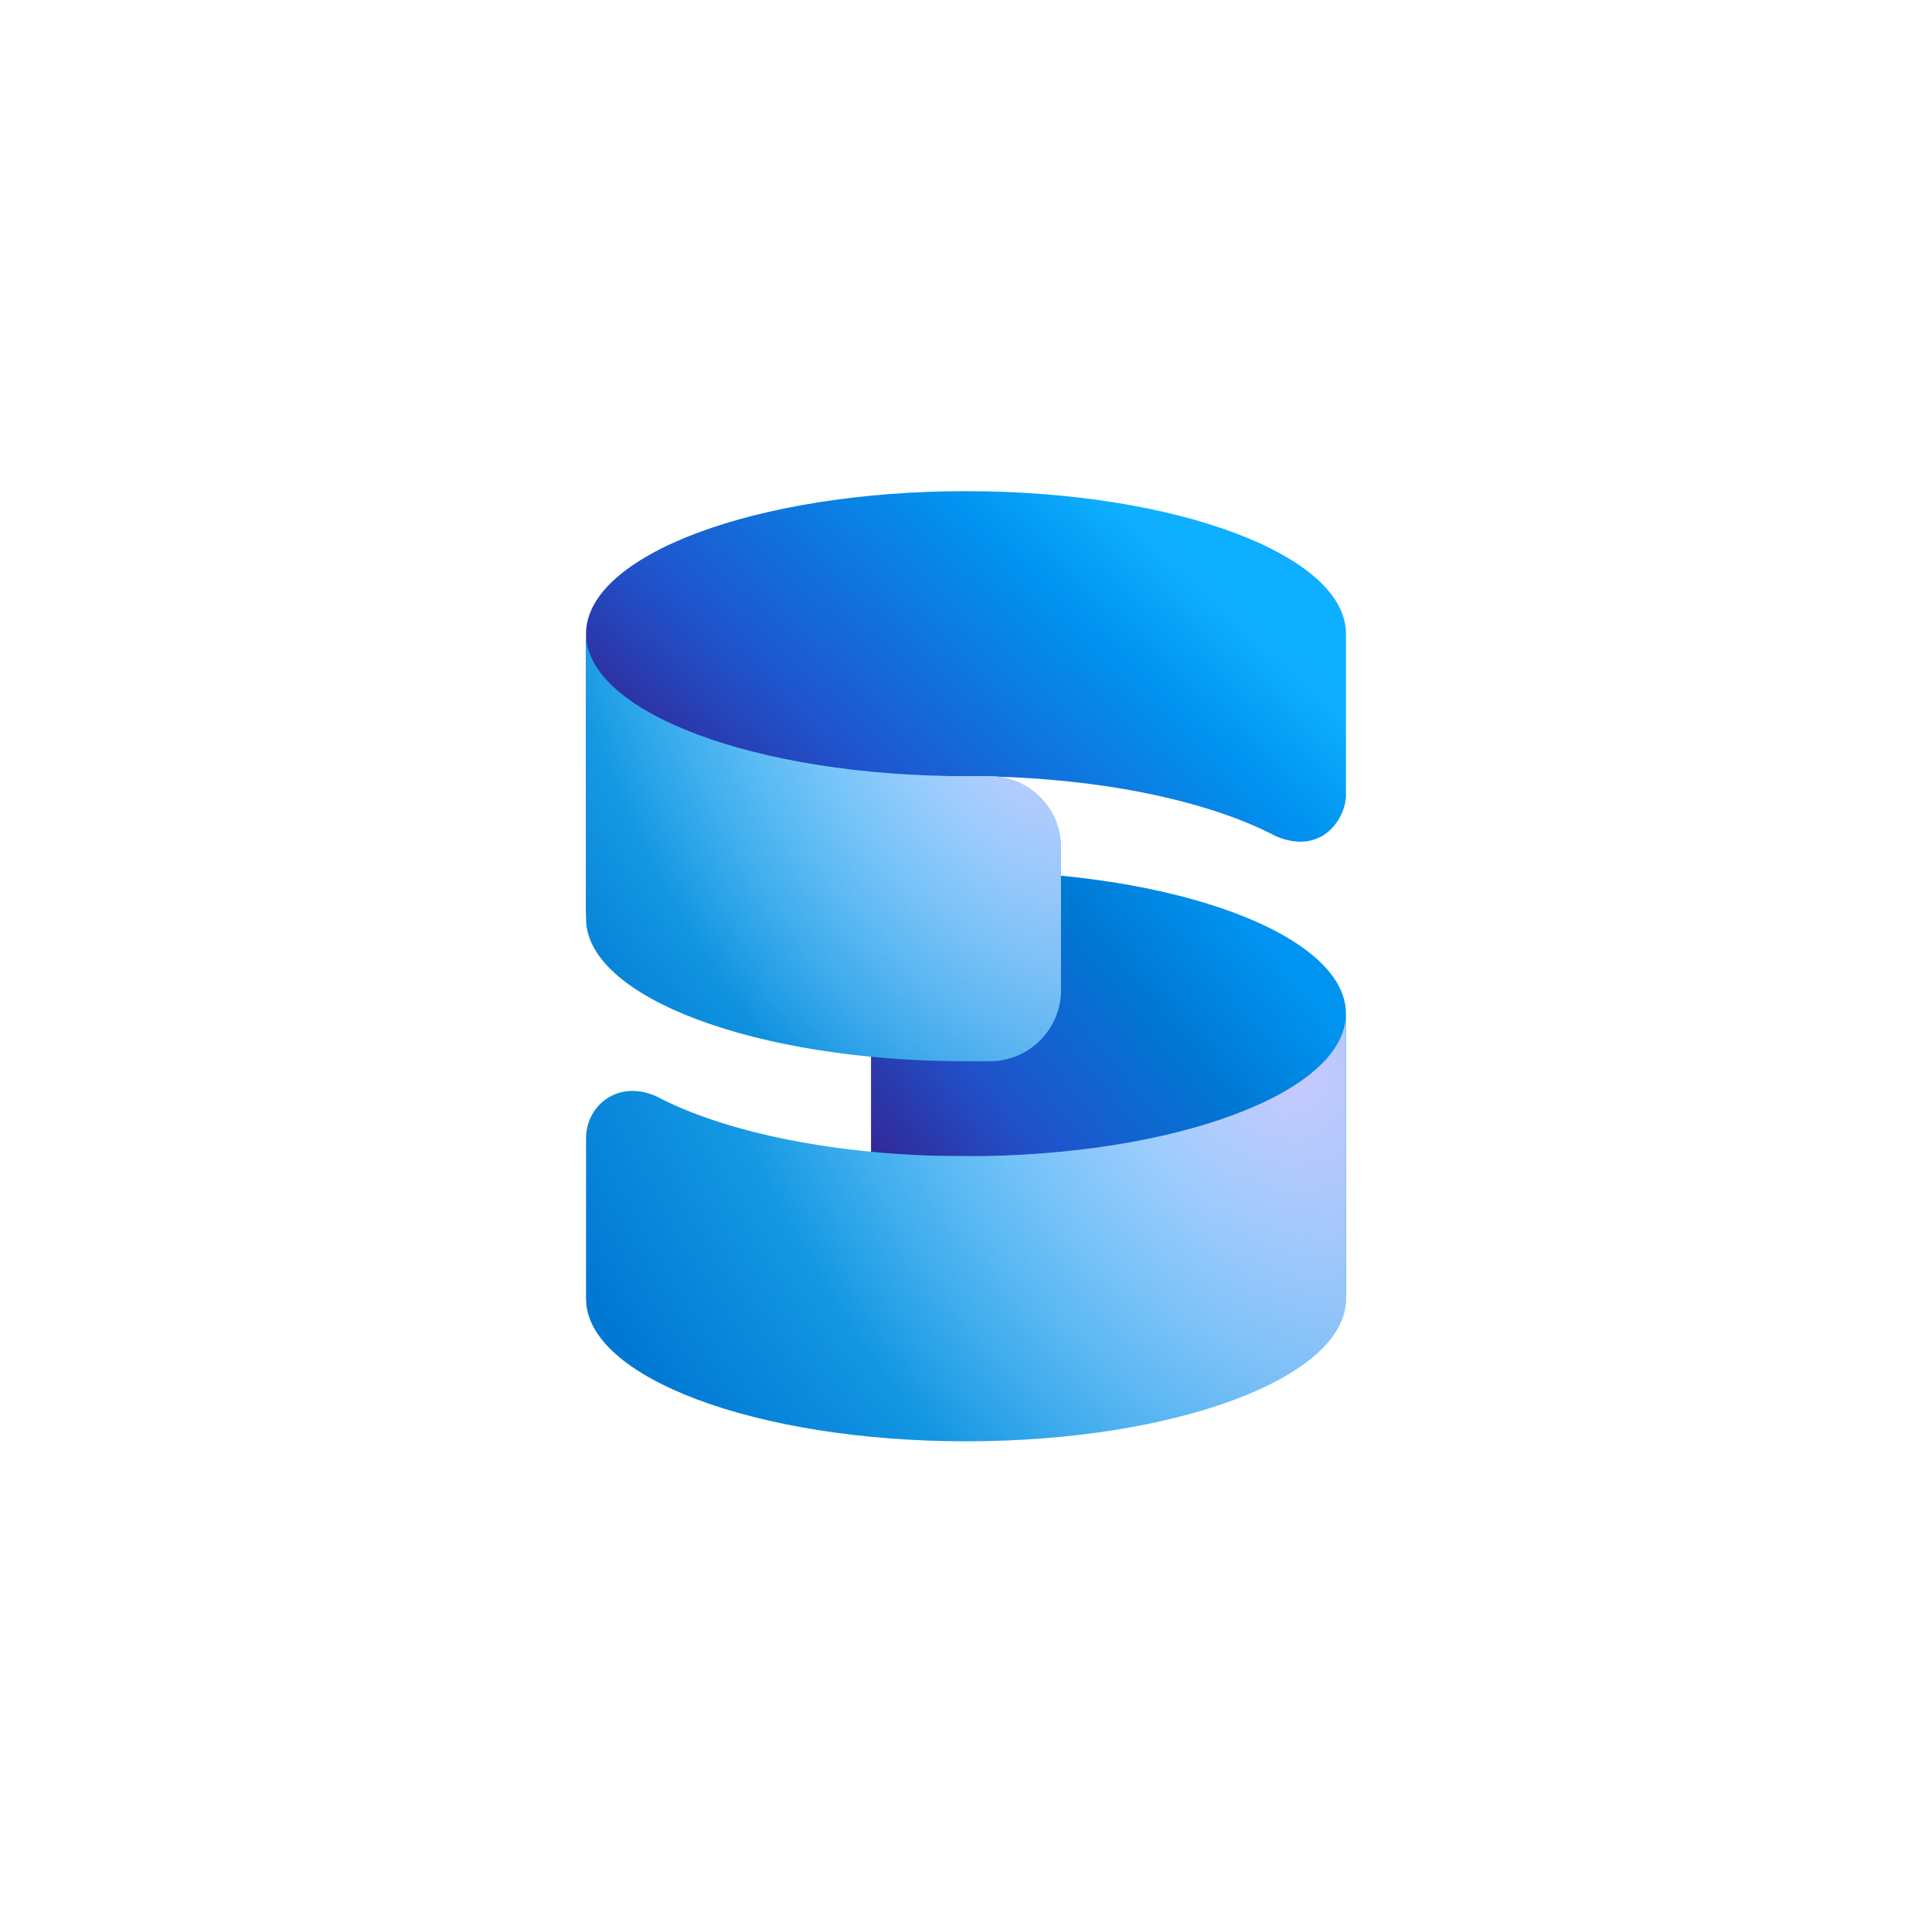
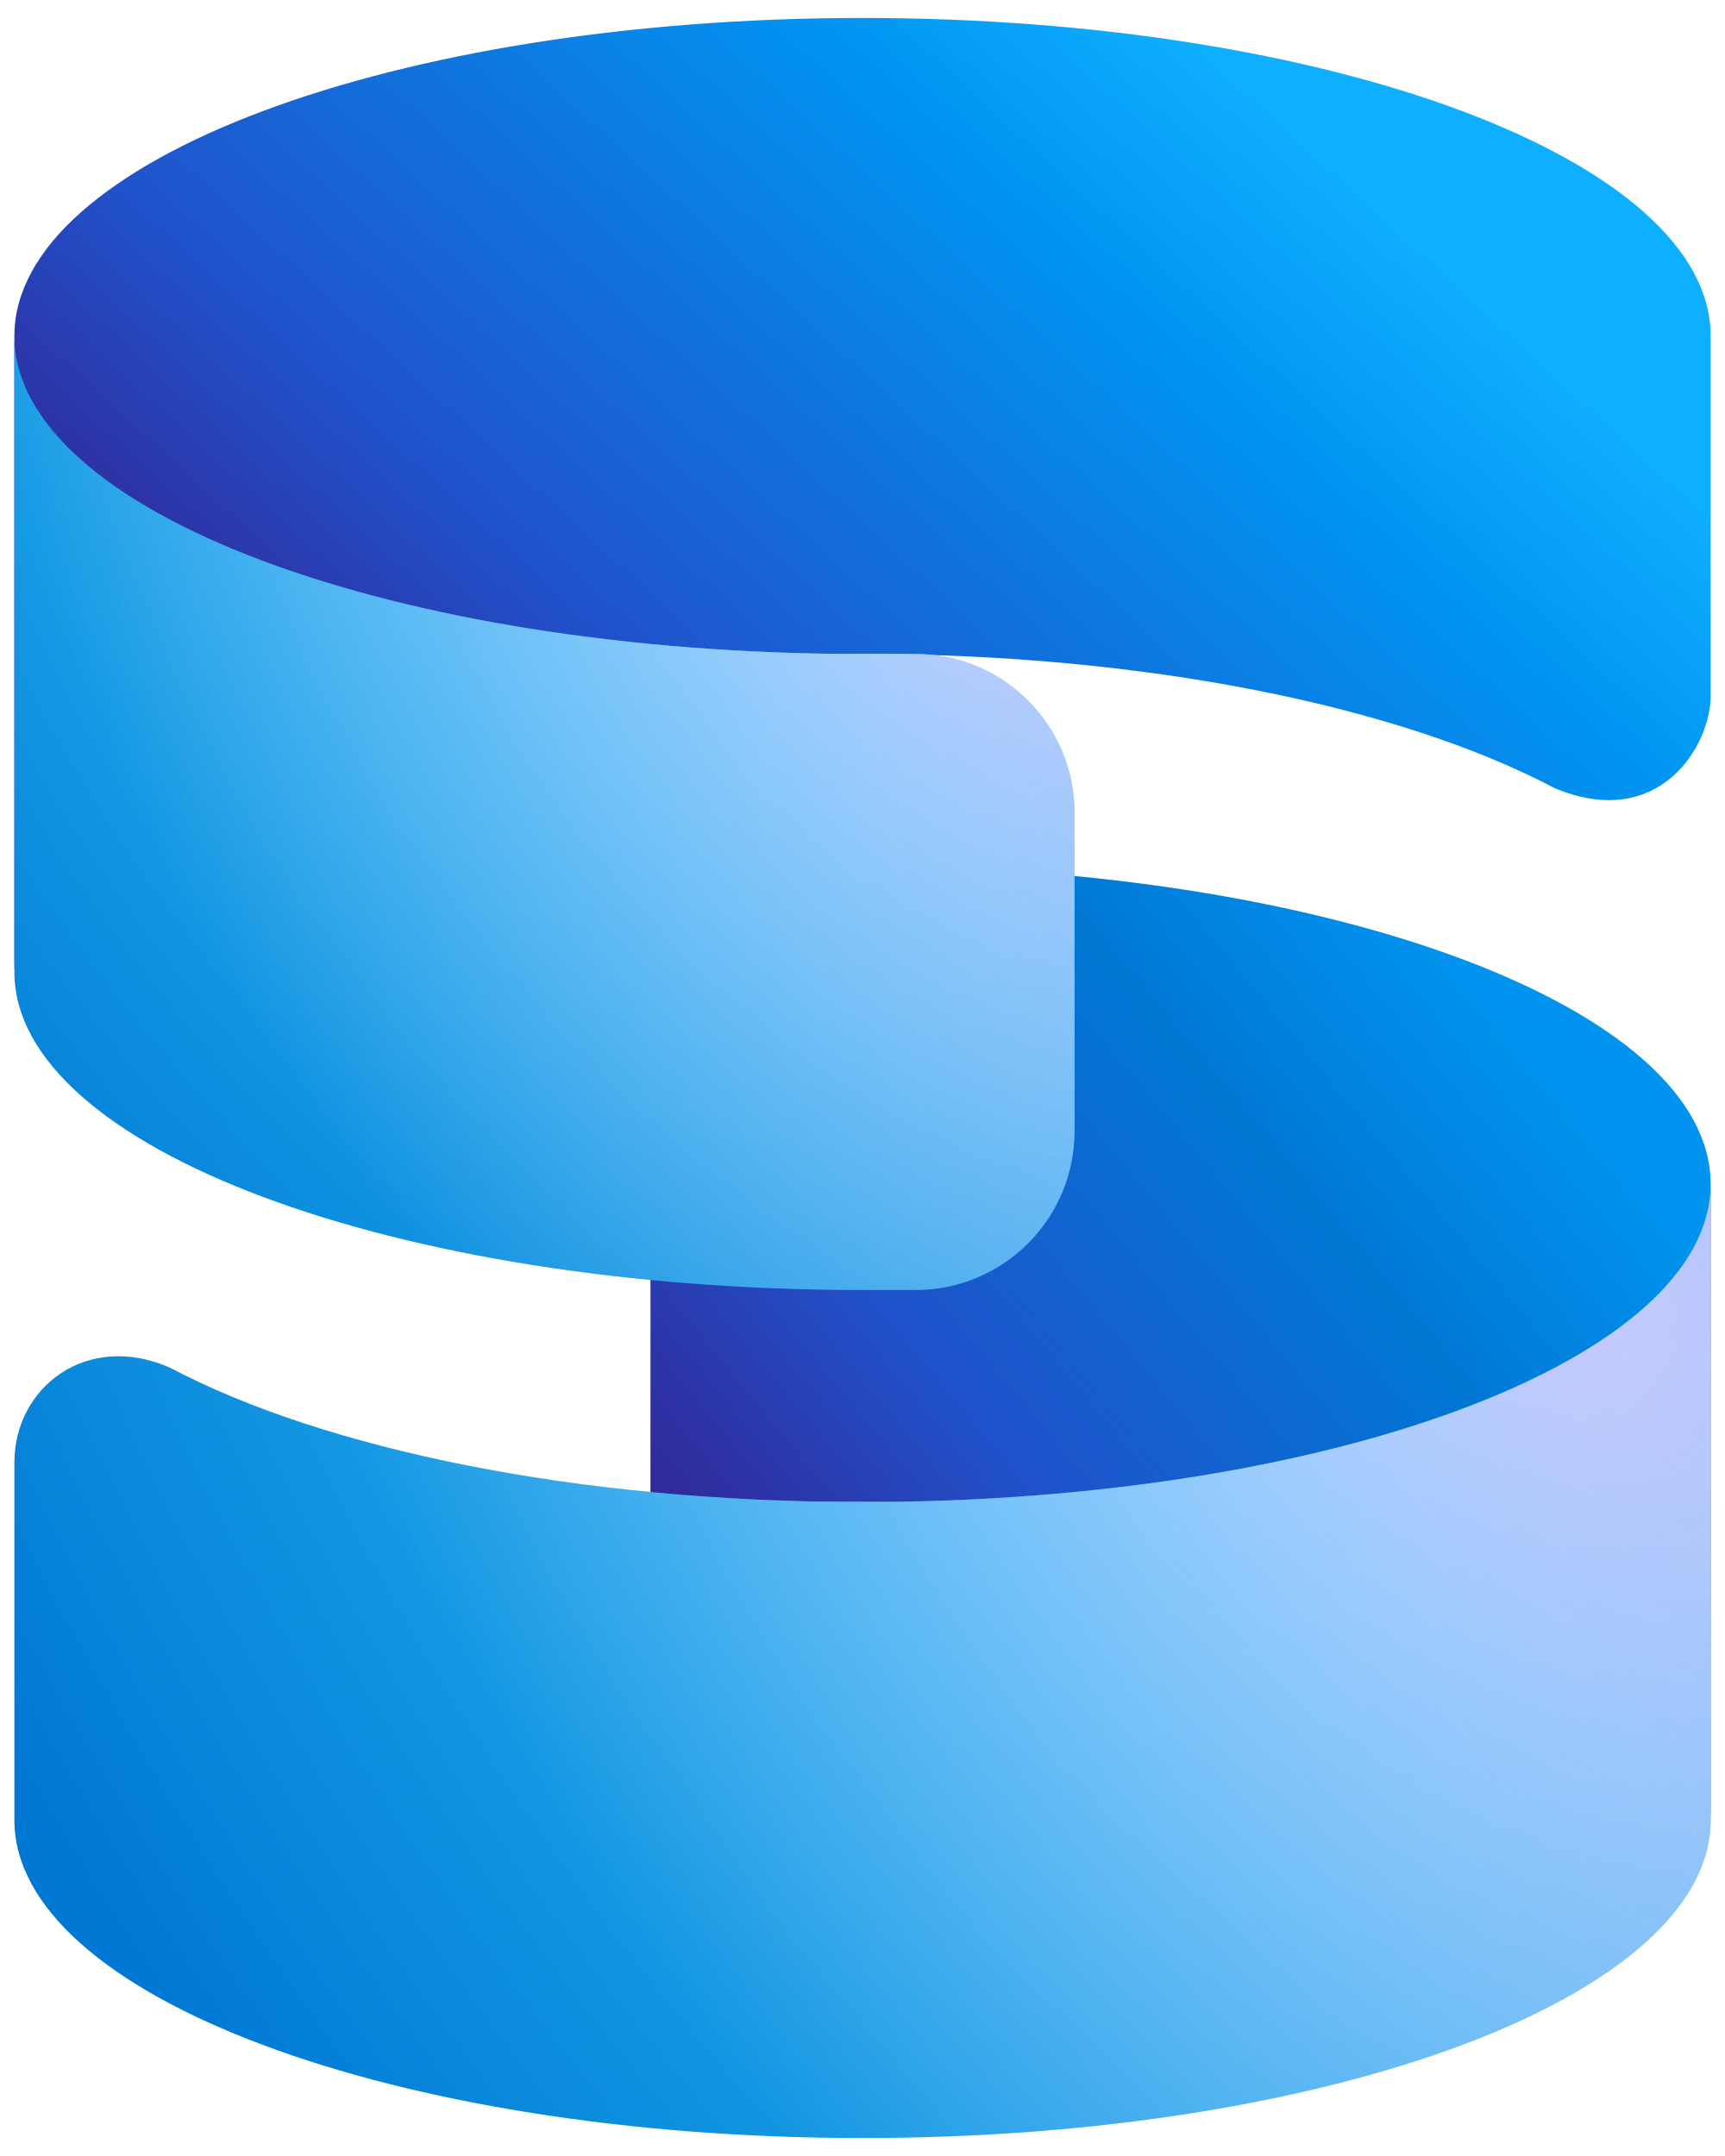
- <svg xmlns="http://www.w3.org/2000/svg" width="120" height="119" xml:space="preserve" overflow="hidden">
+ <svg xmlns="http://www.w3.org/2000/svg" width="48" height="60" viewBox="0 0 48 60" fill="none">
+   <path d="M24 41.8C37.034 41.8 47.6 45.762 47.6 50.65V32.95C47.6 28.062 37.034 24.1 24 24.1H18.1V41.8H24Z" fill="url(#paint0_linear_285_9842)" />
+   <path d="M47.6 32.95C47.6 37.838 37.034 41.8 24 41.8C16.051 41.8 9.02 40.326 4.744 38.068C2.428 37.041 0.4 38.596 0.4 40.705V50.65C0.4 55.538 10.966 59.5 24 59.5C37.034 59.5 47.6 55.538 47.6 50.65V32.95Z" fill="url(#paint1_radial_285_9842)" />
+   <path d="M47.6 32.95C47.6 37.838 37.034 41.8 24 41.8C16.051 41.8 9.02 40.326 4.744 38.068C2.428 37.041 0.4 38.596 0.4 40.705V50.65C0.4 55.538 10.966 59.5 24 59.5C37.034 59.5 47.6 55.538 47.6 50.65V32.95Z" fill="url(#paint2_radial_285_9842)" />
+   <path d="M24 0.5C37.034 0.5 47.6 4.462 47.6 9.35V19.375C47.6 20.747 46.171 23.155 43.253 21.93C38.976 19.673 31.947 18.2 24 18.2C10.966 18.2 0.4 22.162 0.4 27.05V9.35C0.4 4.462 10.966 0.5 24 0.5Z" fill="url(#paint3_linear_285_9842)" />
+   <path d="M24 18.2C10.966 18.2 0.4 14.238 0.4 9.35V27.05C0.4 31.938 10.966 35.9 24 35.9H25.475C27.919 35.9 29.9 33.919 29.9 31.475V22.625C29.9 20.181 27.919 18.2 25.475 18.2H24Z" fill="url(#paint4_radial_285_9842)" />
+   <path d="M24 18.2C10.966 18.2 0.4 14.238 0.4 9.35V27.05C0.4 31.938 10.966 35.9 24 35.9H25.475C27.919 35.9 29.9 33.919 29.9 31.475V22.625C29.9 20.181 27.919 18.2 25.475 18.2H24Z" fill="url(#paint5_radial_285_9842)" />
  <defs>
-     <linearGradient x1="654.75" y1="624.1" x2="630.087" y2="644.528" gradientUnits="userSpaceOnUse" spreadMethod="pad" id="fill0">
-       <stop offset="0" stop-color="#0094F0" stop-opacity="1" />
-       <stop offset="0.243" stop-color="#0078D4" stop-opacity="1" />
-       <stop offset="0.584" stop-color="#2052CB" stop-opacity="1" />
-       <stop offset="0.831" stop-color="#312A9A" stop-opacity="1" />
-       <stop offset="1" stop-color="#312A9A" stop-opacity="1" />
+     <linearGradient id="paint0_linear_285_9842" x1="38.75" y1="24.1" x2="14.087" y2="44.528" gradientUnits="userSpaceOnUse">
+       <stop stop-color="#0094F0" />
+       <stop offset="0.243" stop-color="#0078D4" />
+       <stop offset="0.584" stop-color="#2052CB" />
+       <stop offset="0.831" stop-color="#312A9A" />
+       <stop offset="1" stop-color="#312A9A" />
    </linearGradient>
-     <radialGradient cx="0" cy="0" r="1" gradientUnits="userSpaceOnUse" spreadMethod="pad" id="fill1" gradientTransform="matrix(-29.5 21.7564 -38.6781 -52.4445 651.8 636.822)">
-       <stop offset="0" stop-color="#3BD5FF" stop-opacity="1" />
-       <stop offset="1" stop-color="#0078D4" stop-opacity="1" />
+     <radialGradient id="paint1_radial_285_9842" cx="0" cy="0" r="1" gradientUnits="userSpaceOnUse" gradientTransform="translate(35.8 36.8222) rotate(143.591) scale(36.655 65.1645)">
+       <stop stop-color="#3BD5FF" />
+       <stop offset="1" stop-color="#0078D4" />
    </radialGradient>
-     <radialGradient cx="0" cy="0" r="1" gradientUnits="userSpaceOnUse" spreadMethod="pad" id="fill2" gradientTransform="matrix(-26.55 17.7 -29.8609 -44.7913 659.175 634.425)">
-       <stop offset="0" stop-color="#DECBFF" stop-opacity="0.9" />
+     <radialGradient id="paint2_radial_285_9842" cx="0" cy="0" r="1" gradientUnits="userSpaceOnUse" gradientTransform="translate(43.175 34.4252) rotate(146.31) scale(31.9091 53.8324)">
+       <stop stop-color="#DECBFF" stop-opacity="0.9" />
      <stop offset="1" stop-color="#DECBFF" stop-opacity="0" />
    </radialGradient>
-     <linearGradient x1="650.325" y1="601.975" x2="622.385" y2="632.396" gradientUnits="userSpaceOnUse" spreadMethod="pad" id="fill3">
-       <stop offset="0" stop-color="#0FAFFF" stop-opacity="1" />
-       <stop offset="0.163" stop-color="#0094F0" stop-opacity="1" />
-       <stop offset="0.564" stop-color="#2052CB" stop-opacity="1" />
-       <stop offset="0.764" stop-color="#312A9A" stop-opacity="1" />
-       <stop offset="1" stop-color="#312A9A" stop-opacity="1" />
+     <linearGradient id="paint3_linear_285_9842" x1="34.325" y1="1.975" x2="6.385" y2="32.396" gradientUnits="userSpaceOnUse">
+       <stop stop-color="#0FAFFF" />
+       <stop offset="0.163" stop-color="#0094F0" />
+       <stop offset="0.564" stop-color="#2052CB" />
+       <stop offset="0.764" stop-color="#312A9A" />
+       <stop offset="1" stop-color="#312A9A" />
    </linearGradient>
-     <radialGradient cx="0" cy="0" r="1" gradientUnits="userSpaceOnUse" spreadMethod="pad" id="fill4" gradientTransform="matrix(-22.359 20.4667 -31.8793 -34.8268 639.593 615.433)">
-       <stop offset="0" stop-color="#3BD5FF" stop-opacity="1" />
-       <stop offset="1" stop-color="#0078D4" stop-opacity="1" />
+     <radialGradient id="paint4_radial_285_9842" cx="0" cy="0" r="1" gradientUnits="userSpaceOnUse" gradientTransform="translate(23.593 15.4326) rotate(137.53) scale(30.3119 47.2144)">
+       <stop stop-color="#3BD5FF" />
+       <stop offset="1" stop-color="#0078D4" />
    </radialGradient>
-     <radialGradient cx="0" cy="0" r="1" gradientUnits="userSpaceOnUse" spreadMethod="pad" id="fill5" gradientTransform="matrix(-22.1249 13.2751 -21.2491 -35.4149 644.425 613.775)">
-       <stop offset="0" stop-color="#DECBFF" stop-opacity="0.9" />
+     <radialGradient id="paint5_radial_285_9842" cx="0" cy="0" r="1" gradientUnits="userSpaceOnUse" gradientTransform="translate(28.425 13.7746) rotate(149.036) scale(25.8019 41.3007)">
+       <stop stop-color="#DECBFF" stop-opacity="0.9" />
      <stop offset="1" stop-color="#D1D1FF" stop-opacity="0" />
    </radialGradient>
  </defs>
-   <g transform="translate(-580 -570)">
-     <g>
-       <g>
-         <g>
-           <g>
-             <g>
-               <g>
-                 <g>
-                   <path d="M640 641.8C653.034 641.8 663.6 645.762 663.6 650.65L663.6 632.95C663.6 628.062 653.034 624.1 640 624.1L634.1 624.1 634.1 641.8 640 641.8Z" fill="url(#fill0)" fill-rule="nonzero" />
-                   <path d="M663.6 632.95C663.6 637.838 653.034 641.8 640 641.8 632.051 641.8 625.02 640.326 620.744 638.068 618.428 637.041 616.4 638.596 616.4 640.705L616.4 650.65C616.4 655.538 626.966 659.5 640 659.5 653.034 659.5 663.6 655.538 663.6 650.65L663.6 632.95Z" fill="url(#fill1)" fill-rule="nonzero" />
-                   <path d="M663.6 632.95C663.6 637.838 653.034 641.8 640 641.8 632.051 641.8 625.02 640.326 620.744 638.068 618.428 637.041 616.4 638.596 616.4 640.705L616.4 650.65C616.4 655.538 626.966 659.5 640 659.5 653.034 659.5 663.6 655.538 663.6 650.65L663.6 632.95Z" fill="url(#fill2)" fill-rule="nonzero" />
-                   <path d="M640 600.5C653.034 600.5 663.6 604.462 663.6 609.35L663.6 619.375C663.6 620.747 662.171 623.155 659.253 621.93 654.976 619.673 647.947 618.2 640 618.2 626.966 618.2 616.4 622.162 616.4 627.05L616.4 609.35C616.4 604.462 626.966 600.5 640 600.5Z" fill="url(#fill3)" fill-rule="nonzero" />
-                   <path d="M640 618.2C626.966 618.2 616.4 614.238 616.4 609.35L616.4 627.05C616.4 631.938 626.966 635.9 640 635.9L641.475 635.9C643.919 635.9 645.9 633.919 645.9 631.475L645.9 622.625C645.9 620.181 643.919 618.2 641.475 618.2L640 618.2Z" fill="url(#fill4)" fill-rule="nonzero" />
-                   <path d="M640 618.2C626.966 618.2 616.4 614.238 616.4 609.35L616.4 627.05C616.4 631.938 626.966 635.9 640 635.9L641.475 635.9C643.919 635.9 645.9 633.919 645.9 631.475L645.9 622.625C645.9 620.181 643.919 618.2 641.475 618.2L640 618.2Z" fill="url(#fill5)" fill-rule="nonzero" />
-                 </g>
-               </g>
-             </g>
-           </g>
-         </g>
-       </g>
-     </g>
-   </g>
</svg>
